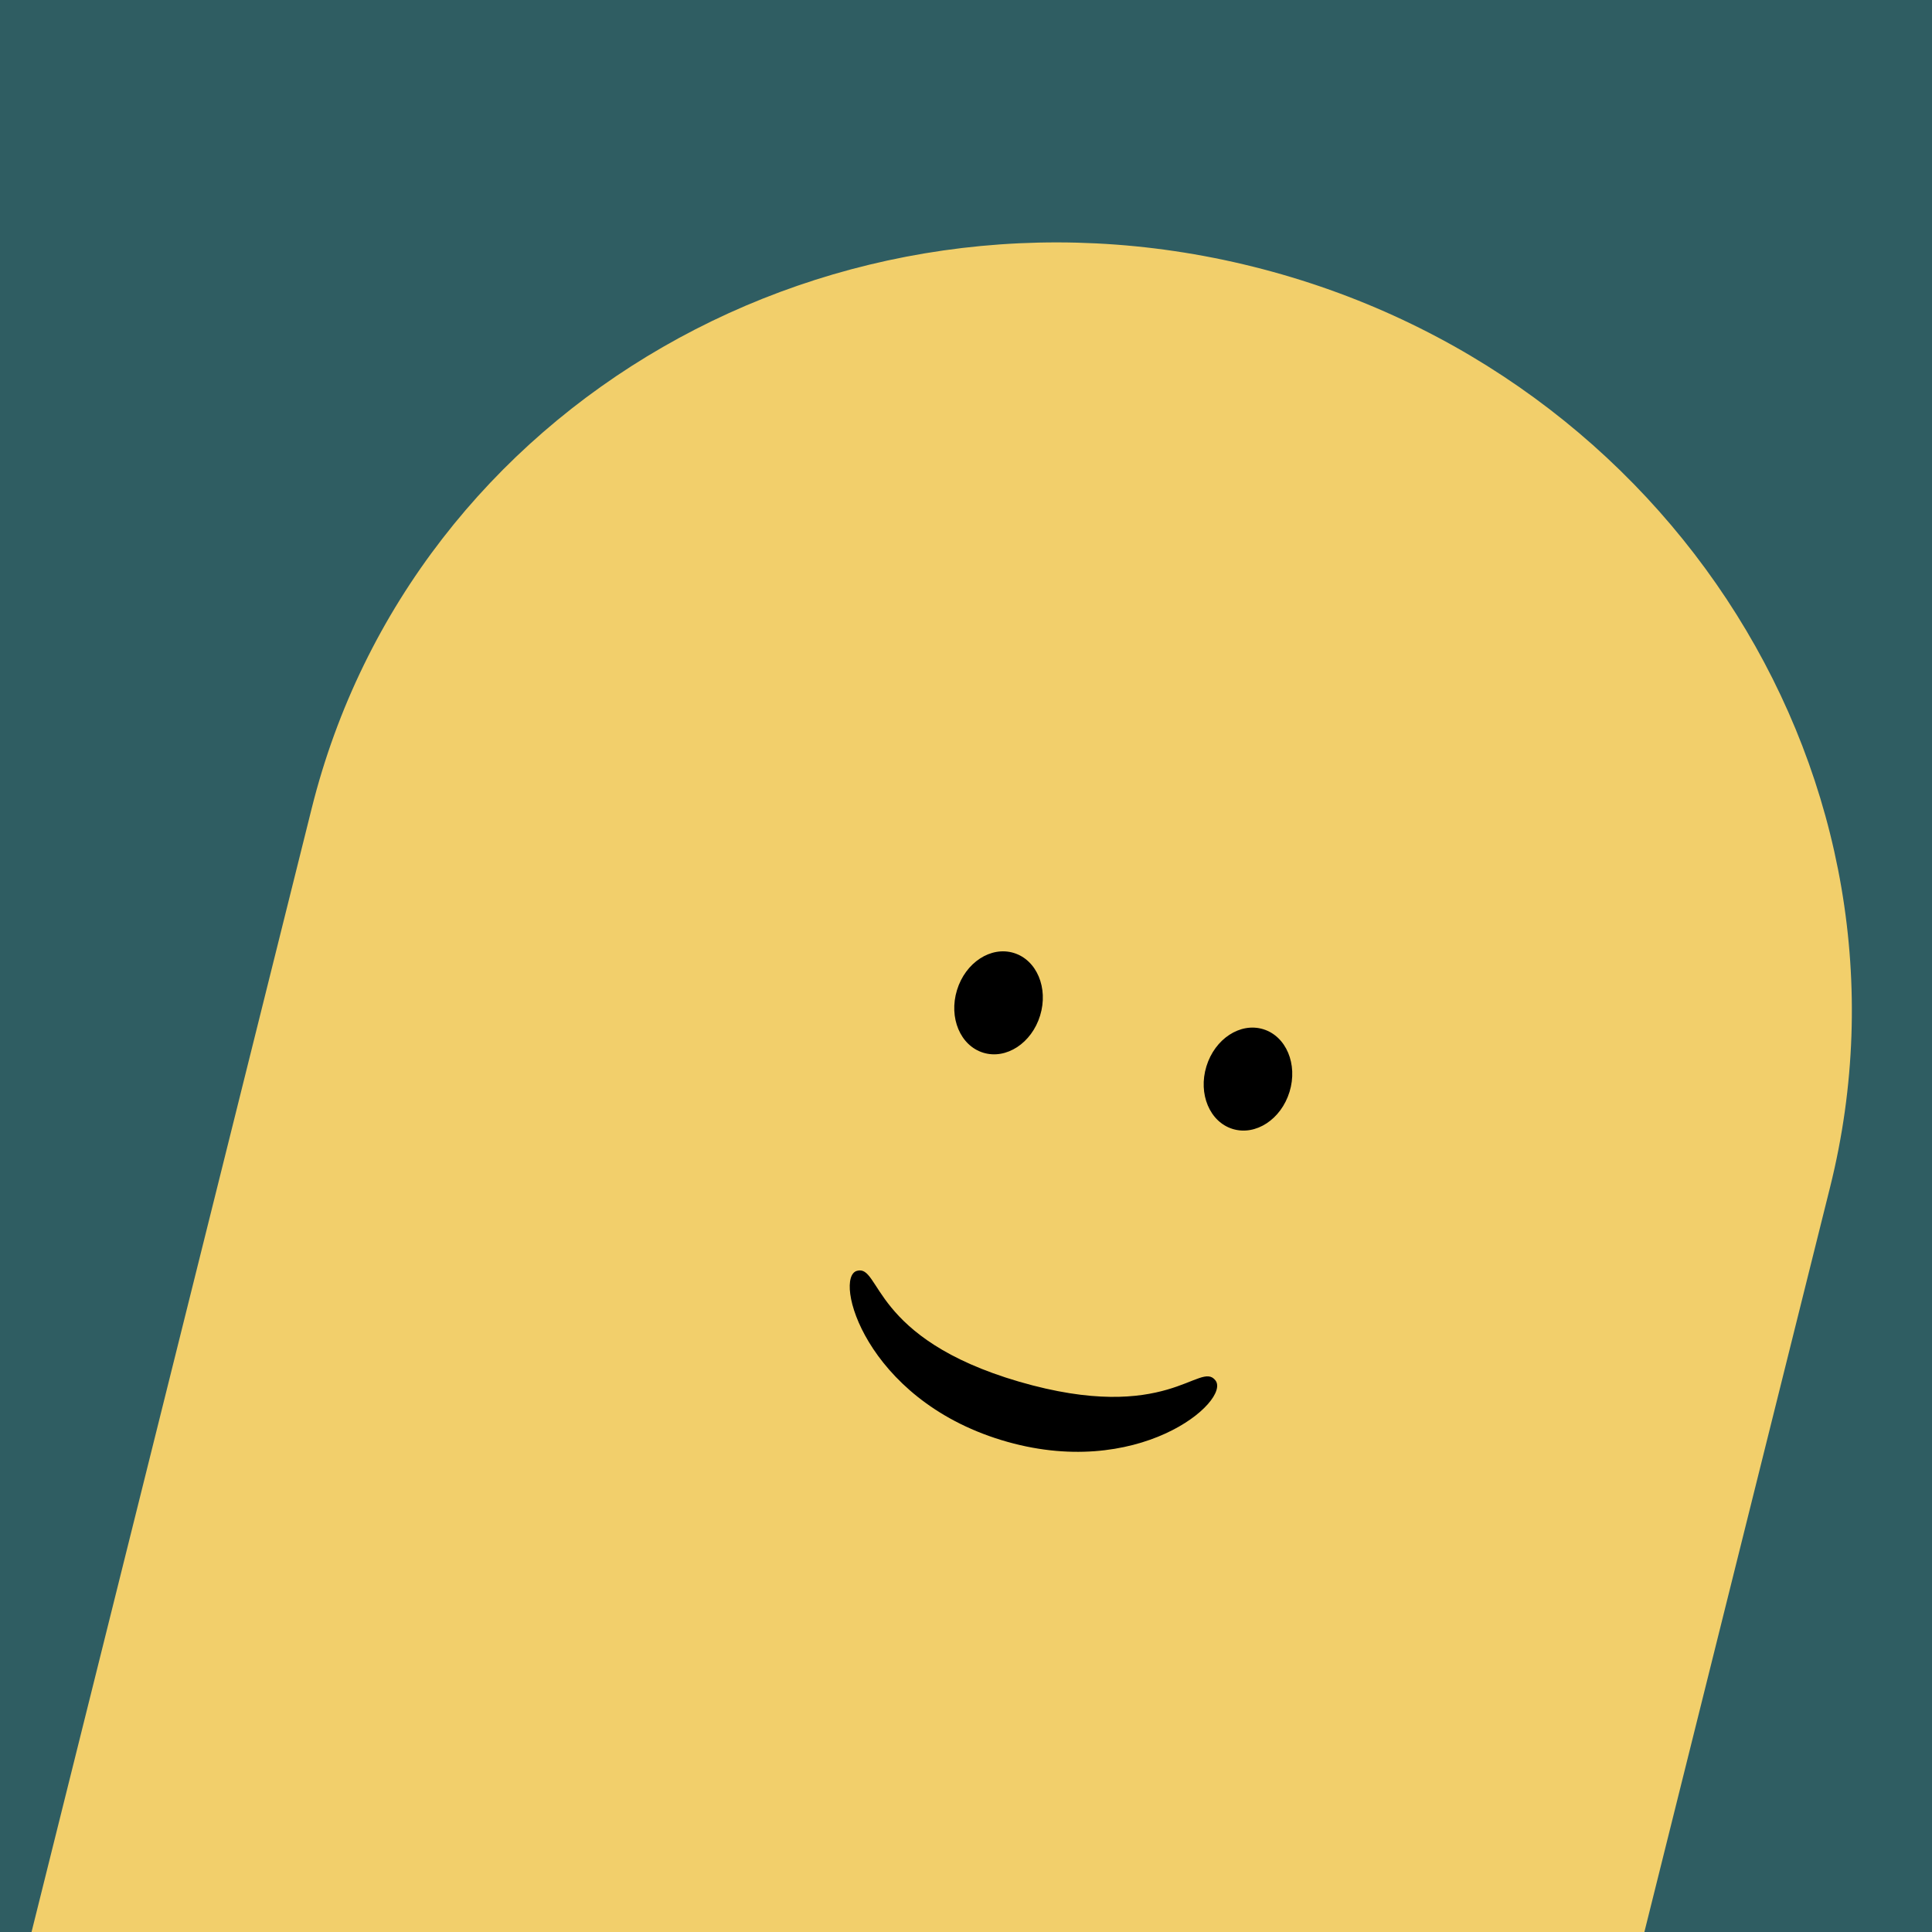
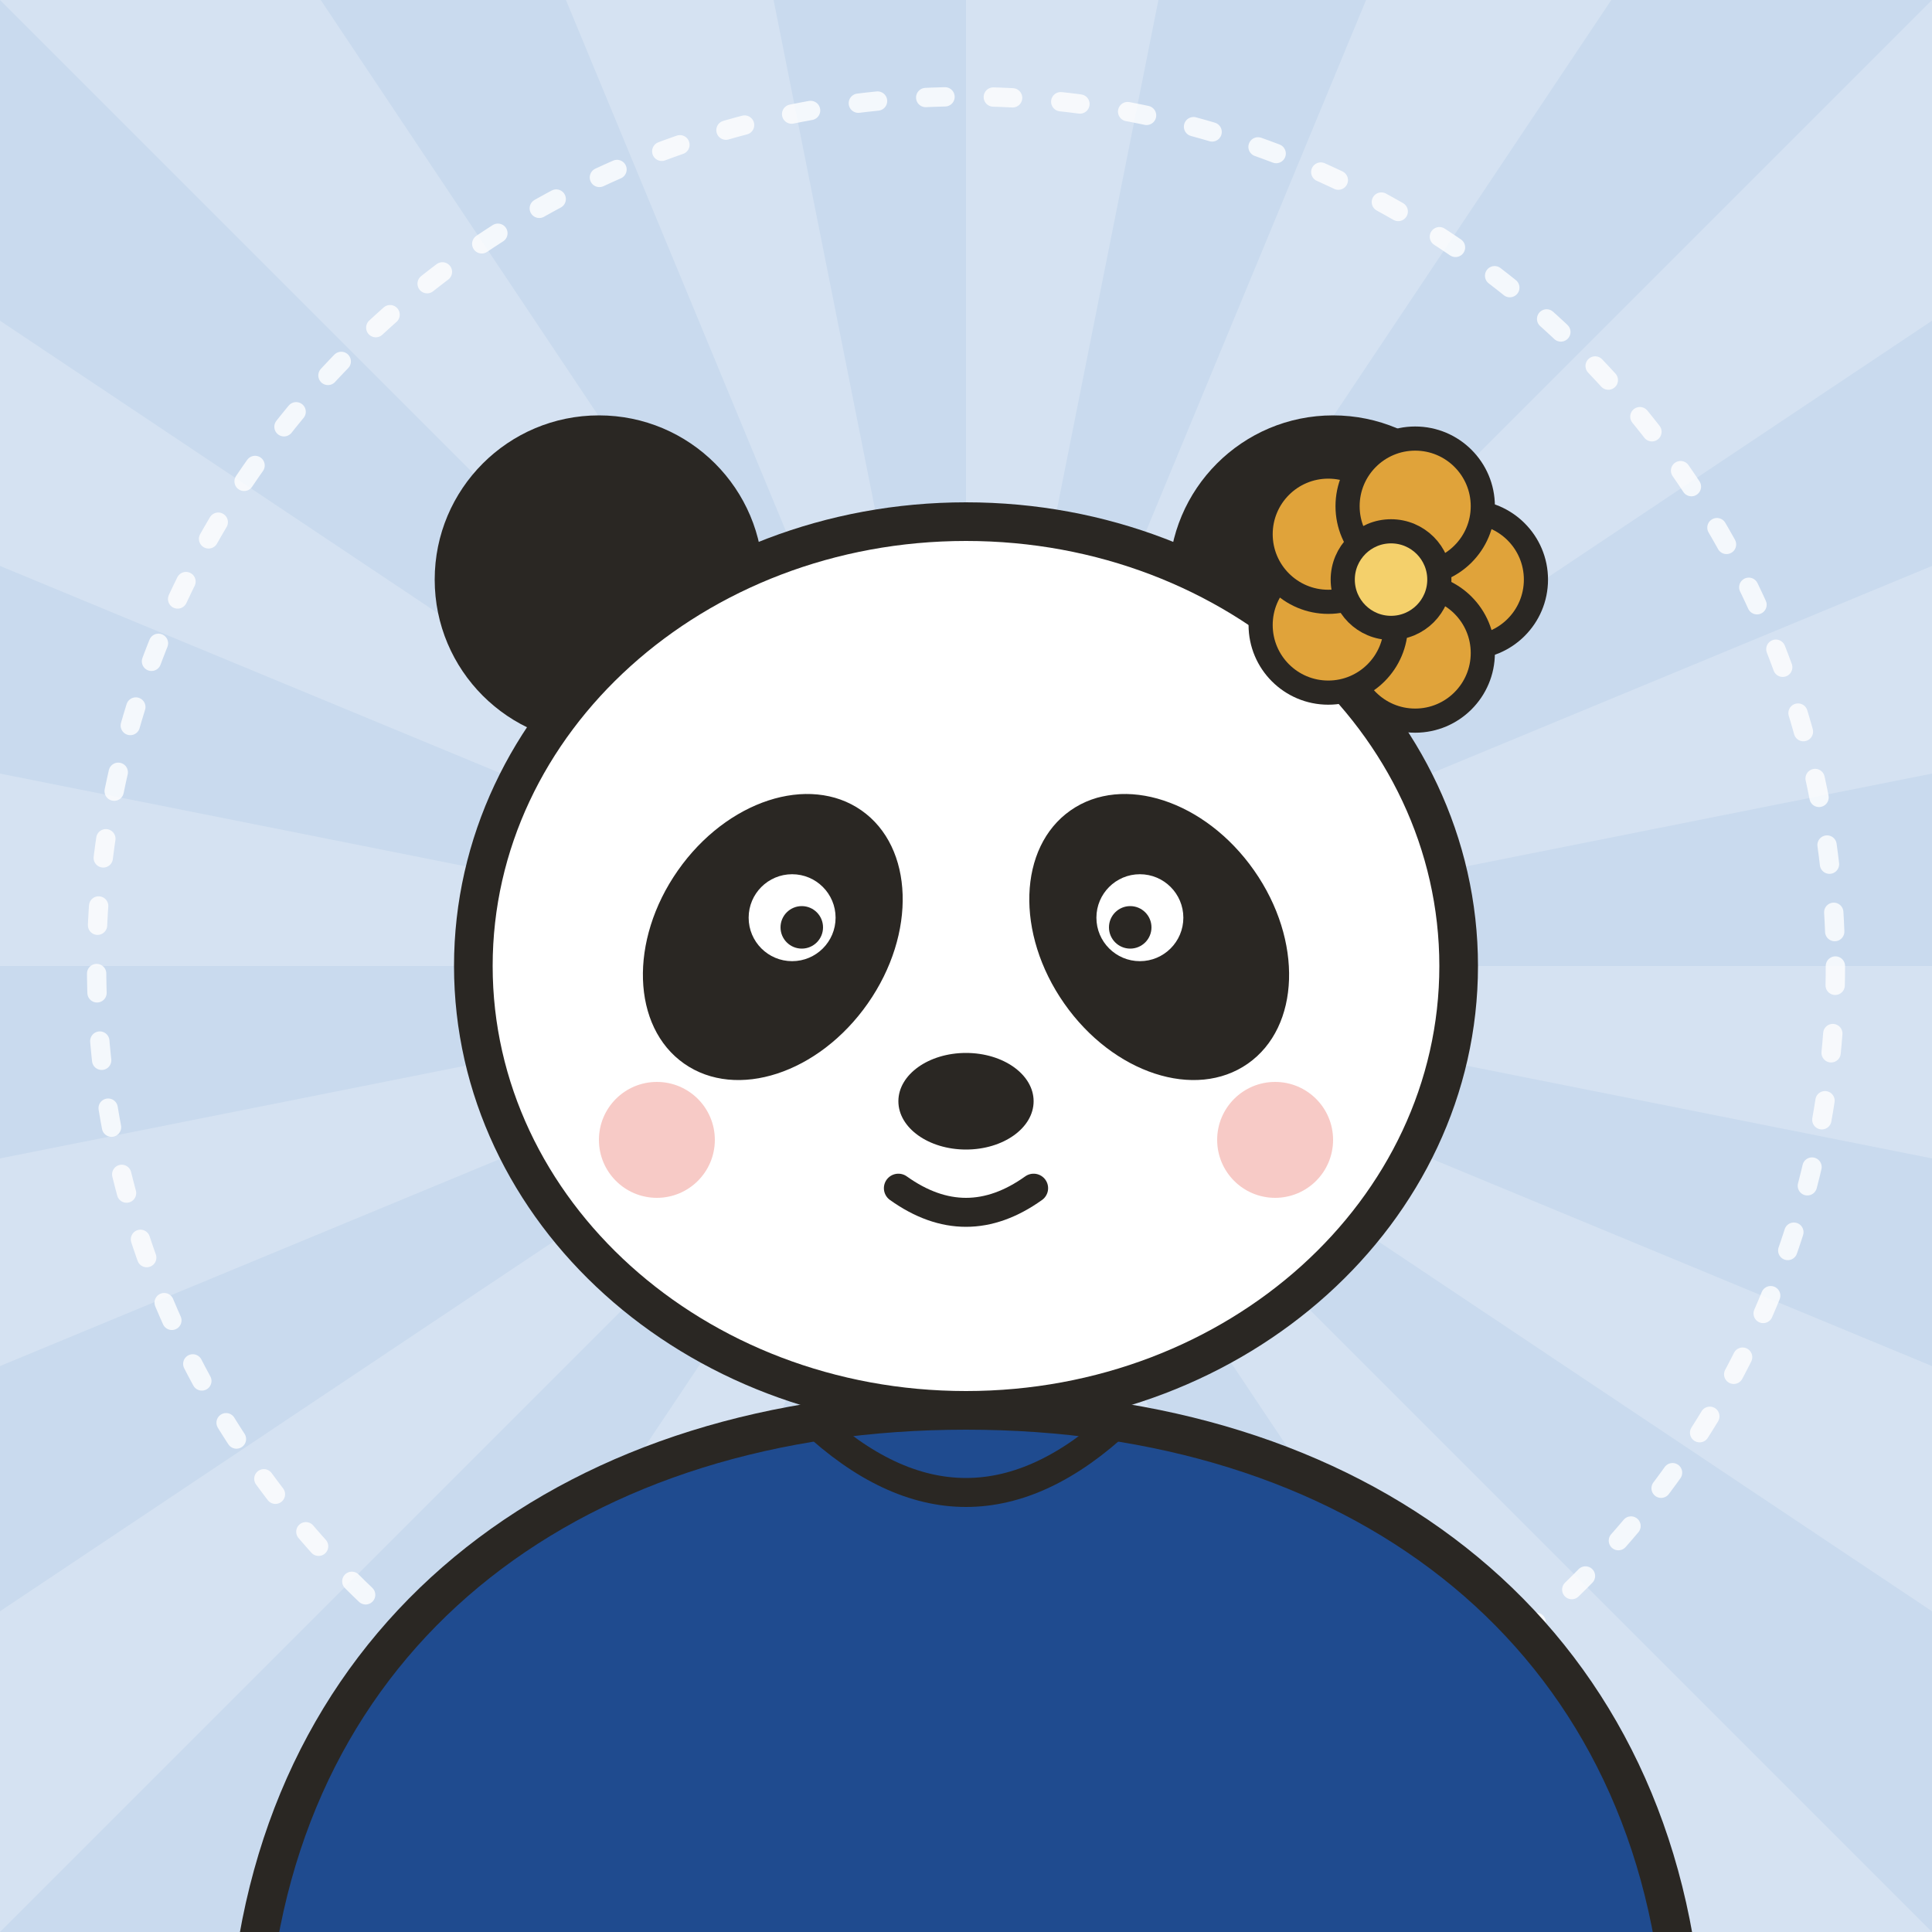
- <svg xmlns="http://www.w3.org/2000/svg" viewBox="0 0 100 100" fill="none" shape-rendering="auto">
-   <mask id="viewboxMask">
-     <rect width="100" height="100" rx="0" ry="0" x="0" y="0" fill="#fff" />
-   </mask>
-   <g mask="url(#viewboxMask)">
-     <rect fill="#2f5d62" width="100" height="100" x="0" y="0" />
-     <g transform="translate(5 5) scale(0.9)">
-       <g transform="translate(2, -2) rotate(14 50 70)">
-         <path d="M95 53.33C95 29.4 74.85 10 50 10S5 29.4 5 53.33V140h90V53.33Z" fill="#f2cf6b" />
-         <g transform="translate(29 33)">
-           <g transform="translate(3, 11) rotate(3 21 21)">
-             <g transform="translate(0 3)">
-               <path d="M16 8c0 1.66-1.12 3-2.5 3S11 9.66 11 8s1.12-3 2.5-3S16 6.34 16 8ZM31 8c0 1.66-1.12 3-2.5 3S26 9.66 26 8s1.12-3 2.5-3S31 6.34 31 8Z" fill="#000000" />
-             </g>
-             <g transform="translate(6 25)">
-               <path d="M15 10C6.79 10 3.02 3.88 4.22 3.12 5.42 2.35 6.1 6.6 15 6.49c8.9-.12 9.58-4.23 10.78-3.37C26.98 3.98 23.21 10 15 10Z" fill="#000000" />
-             </g>
-           </g>
-         </g>
-       </g>
-     </g>
-   </g>
+ <svg xmlns="http://www.w3.org/2000/svg" viewBox="0 0 200 200">
+   <rect width="200" height="200" fill="#c9daee" />
+   <path d="M100 100 L250.0 100.0 L247.1 129.3 Z M100 100 L238.6 157.4 L224.7 183.3 Z M100 100 L206.1 206.1 L183.3 224.7 Z M100 100 L157.4 238.6 L129.3 247.1 Z M100 100 L100.0 250.0 L70.7 247.1 Z M100 100 L42.6 238.6 L16.7 224.7 Z M100 100 L-6.1 206.1 L-24.7 183.3 Z M100 100 L-38.6 157.4 L-47.1 129.3 Z M100 100 L-50.0 100.0 L-47.1 70.7 Z M100 100 L-38.6 42.6 L-24.7 16.7 Z M100 100 L-6.1 -6.1 L16.7 -24.7 Z M100 100 L42.6 -38.6 L70.7 -47.1 Z M100 100 L100.0 -50.0 L129.3 -47.1 Z M100 100 L157.4 -38.6 L183.3 -24.7 Z M100 100 L206.1 -6.1 L224.7 16.7 Z M100 100 L238.6 42.6 L247.1 70.7 Z" fill="#fff" opacity=".22" />
+   <circle cx="100" cy="100" r="90" fill="none" stroke="#fff" stroke-width="2" stroke-dasharray="2 5" stroke-linecap="round" opacity=".8" />
+   <path d="M26 206 C30 168 60 146 100 146 C140 146 170 168 174 206 Z" fill="#1f4b8f" stroke="#2a2723" stroke-width="4" stroke-linejoin="round" stroke-linecap="round" />
+   <path d="M84 147 Q100 162 116 147" fill="none" stroke="#2a2723" stroke-width="3" stroke-linejoin="round" stroke-linecap="round" />
+   <circle cx="62" cy="60" r="17" fill="#2a2723" />
+   <circle cx="138" cy="60" r="17" fill="#2a2723" />
+   <ellipse cx="100" cy="100" rx="51" ry="46" fill="#fff" stroke="#2a2723" stroke-width="4" stroke-linejoin="round" stroke-linecap="round" />
+   <ellipse cx="80" cy="97" rx="12" ry="16" transform="rotate(35 80 97)" fill="#2a2723" />
+   <ellipse cx="120" cy="97" rx="12" ry="16" transform="rotate(-35 120 97)" fill="#2a2723" />
+   <circle cx="82" cy="95" r="4.5" fill="#fff" />
+   <circle cx="118" cy="95" r="4.5" fill="#fff" />
+   <circle cx="83" cy="96" r="2.2" fill="#2a2723" />
+   <circle cx="117" cy="96" r="2.2" fill="#2a2723" />
+   <ellipse cx="100" cy="114" rx="7" ry="5" fill="#2a2723" />
+   <path d="M93 123 Q100 128 107 123" fill="none" stroke="#2a2723" stroke-width="3" stroke-linejoin="round" stroke-linecap="round" />
+   <circle cx="68" cy="118" r="6" fill="#f2a7a0" opacity=".6" />
+   <circle cx="132" cy="118" r="6" fill="#f2a7a0" opacity=".6" />
+   <circle cx="152.0" cy="60.0" r="7" fill="#e0a33a" stroke="#2a2723" stroke-width="2.5" stroke-linejoin="round" stroke-linecap="round" />
+   <circle cx="146.5" cy="67.6" r="7" fill="#e0a33a" stroke="#2a2723" stroke-width="2.5" stroke-linejoin="round" stroke-linecap="round" />
+   <circle cx="137.5" cy="64.7" r="7" fill="#e0a33a" stroke="#2a2723" stroke-width="2.5" stroke-linejoin="round" stroke-linecap="round" />
+   <circle cx="137.5" cy="55.3" r="7" fill="#e0a33a" stroke="#2a2723" stroke-width="2.5" stroke-linejoin="round" stroke-linecap="round" />
+   <circle cx="146.5" cy="52.4" r="7" fill="#e0a33a" stroke="#2a2723" stroke-width="2.5" stroke-linejoin="round" stroke-linecap="round" />
+   <circle cx="144" cy="60" r="5" fill="#f4d06b" stroke="#2a2723" stroke-width="2.5" stroke-linejoin="round" stroke-linecap="round" />
</svg>
